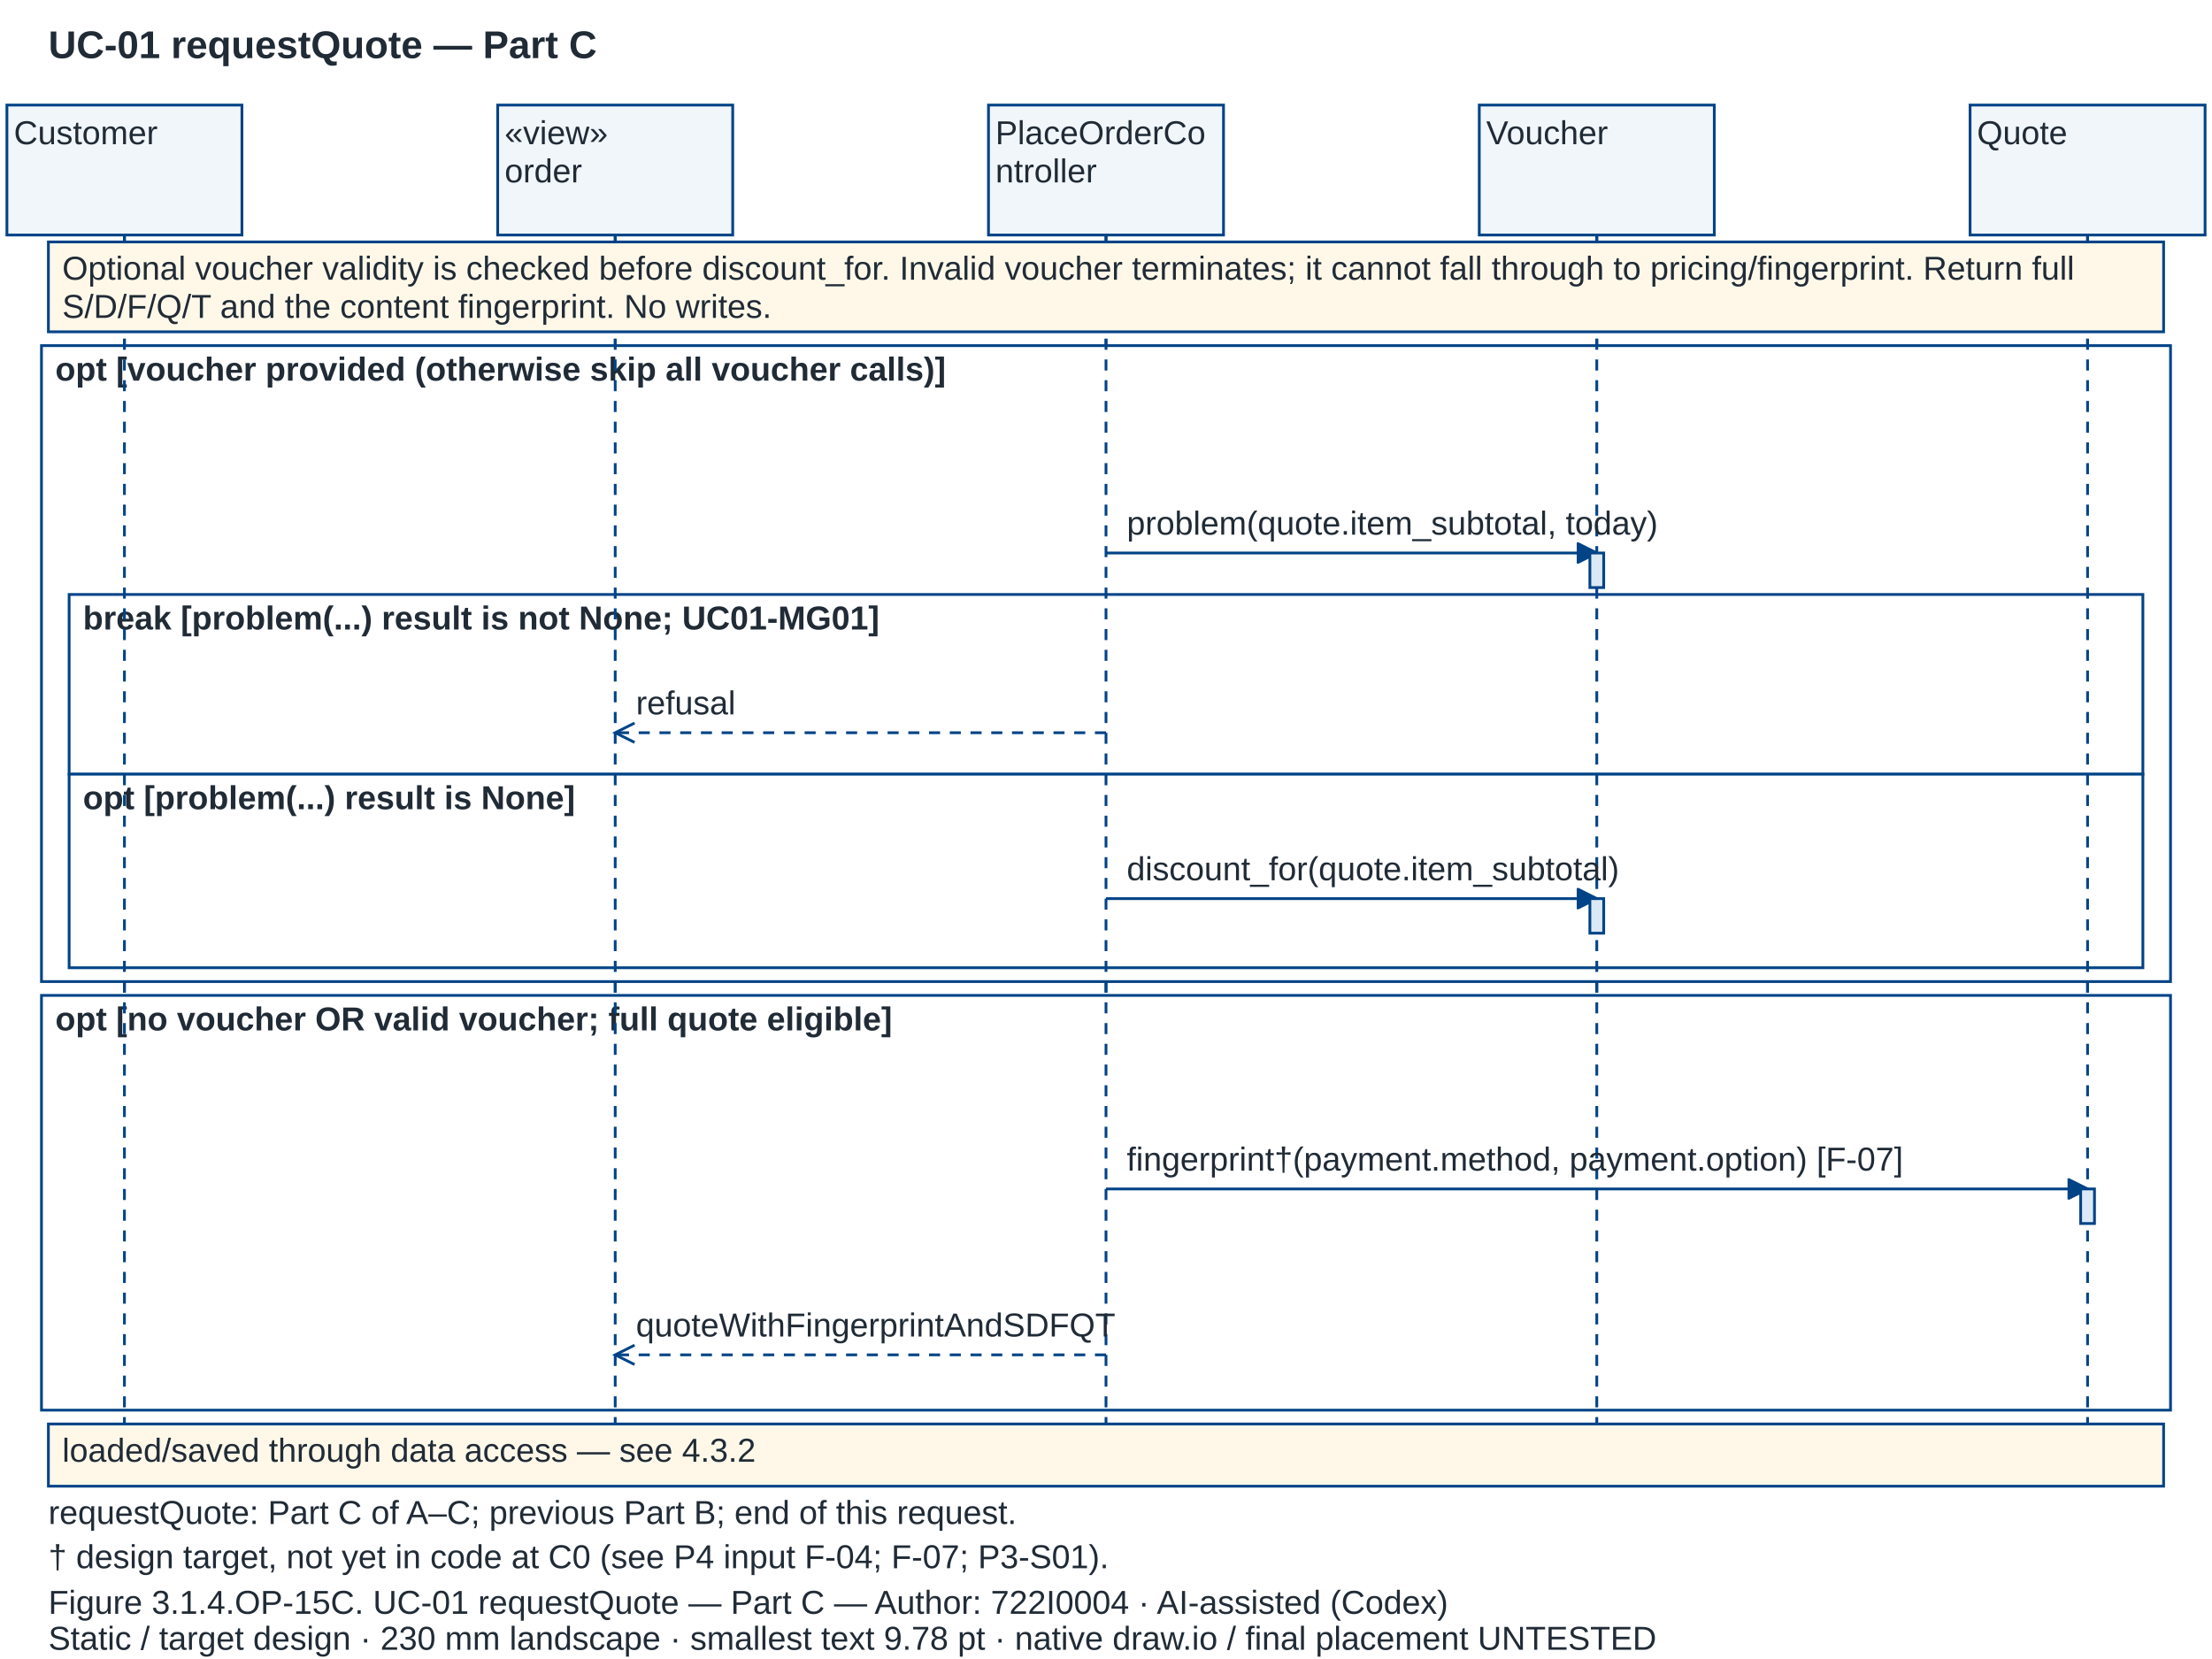
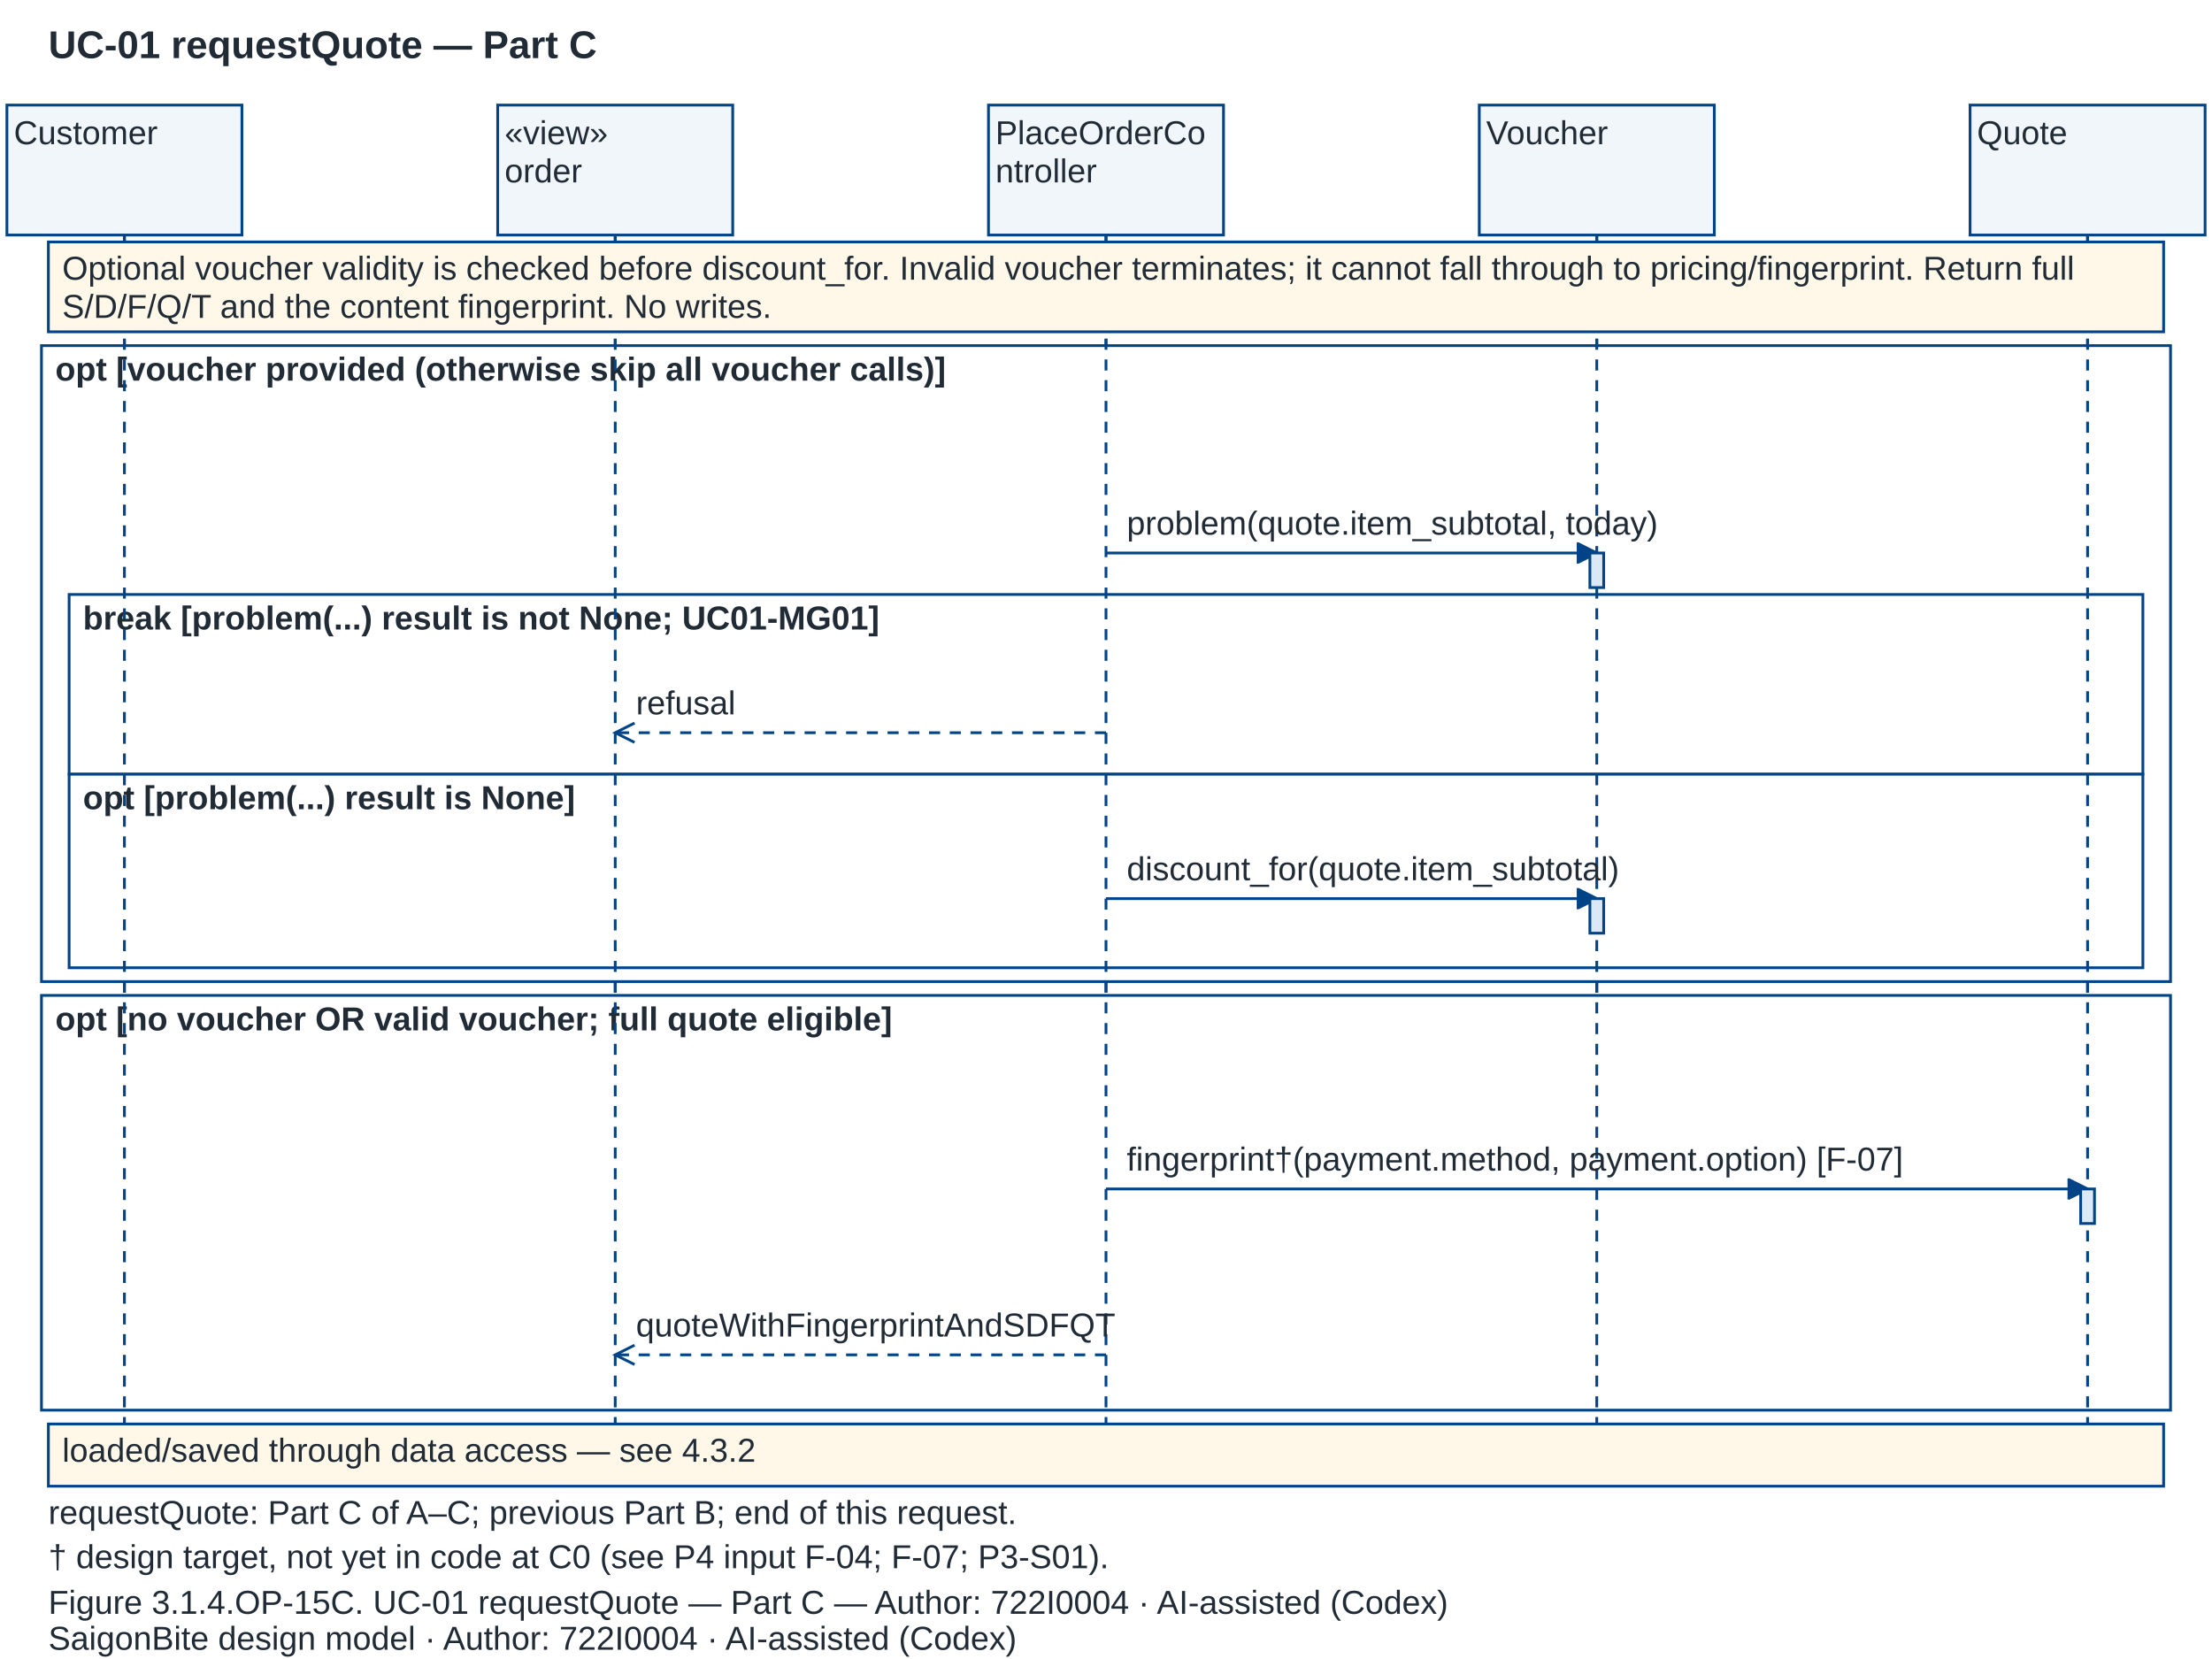
<svg xmlns="http://www.w3.org/2000/svg" width="1600" height="1200" viewBox="0 0 1600 1200">
  <rect width="100%" height="100%" fill="white" />
  <text x="35" y="42.04" font-family="Arial" font-size="28" font-weight="bold" fill="#202B36">UC-01 requestQuote — Part C</text>
  <rect x="5.0" y="76" width="170" height="94" fill="#F1F6FA" stroke="#004387" stroke-width="2" />
  <text x="10.0" y="104.32" font-family="Arial" font-size="24" font-weight="normal" fill="#202B36">Customer</text>
  <polyline points="90.0,170 90.0,1060" fill="none" stroke="#004387" stroke-width="2" stroke-dasharray="8 7" />
  <rect x="360.0" y="76" width="170" height="94" fill="#F1F6FA" stroke="#004387" stroke-width="2" />
  <text x="365.0" y="104.32" font-family="Arial" font-size="24" font-weight="normal" fill="#202B36">«view»</text>
  <text x="365.0" y="131.92" font-family="Arial" font-size="24" font-weight="normal" fill="#202B36">order</text>
  <polyline points="445.0,170 445.0,1060" fill="none" stroke="#004387" stroke-width="2" stroke-dasharray="8 7" />
  <rect x="715.0" y="76" width="170" height="94" fill="#F1F6FA" stroke="#004387" stroke-width="2" />
  <text x="720.0" y="104.32" font-family="Arial" font-size="24" font-weight="normal" fill="#202B36">PlaceOrderCo</text>
  <text x="720.0" y="131.92" font-family="Arial" font-size="24" font-weight="normal" fill="#202B36">ntroller</text>
  <polyline points="800.0,170 800.0,1060" fill="none" stroke="#004387" stroke-width="2" stroke-dasharray="8 7" />
  <rect x="1070.0" y="76" width="170" height="94" fill="#F1F6FA" stroke="#004387" stroke-width="2" />
  <text x="1075.0" y="104.32" font-family="Arial" font-size="24" font-weight="normal" fill="#202B36">Voucher</text>
  <polyline points="1155.0,170 1155.0,1060" fill="none" stroke="#004387" stroke-width="2" stroke-dasharray="8 7" />
  <rect x="1425.0" y="76" width="170" height="94" fill="#F1F6FA" stroke="#004387" stroke-width="2" />
  <text x="1430.0" y="104.32" font-family="Arial" font-size="24" font-weight="normal" fill="#202B36">Quote</text>
  <polyline points="1510.0,170 1510.0,1060" fill="none" stroke="#004387" stroke-width="2" stroke-dasharray="8 7" />
  <rect x="30" y="250" width="1540" height="460" fill="white" stroke="#004387" stroke-width="2" />
  <text x="40" y="275.32" font-family="Arial" font-size="24" font-weight="bold" fill="#202B36">opt [voucher provided (otherwise skip all voucher calls)]</text>
  <rect x="50" y="430" width="1500" height="130" fill="white" stroke="#004387" stroke-width="2" />
  <text x="60" y="455.32" font-family="Arial" font-size="24" font-weight="bold" fill="#202B36">break [problem(...) result is not None; UC01-MG01]</text>
  <rect x="50" y="560" width="1500" height="140" fill="white" stroke="#004387" stroke-width="2" />
  <text x="60" y="585.32" font-family="Arial" font-size="24" font-weight="bold" fill="#202B36">opt [problem(...) result is None]</text>
  <rect x="30" y="720" width="1540" height="300" fill="white" stroke="#004387" stroke-width="2" />
  <text x="40" y="745.32" font-family="Arial" font-size="24" font-weight="bold" fill="#202B36">opt [no voucher OR valid voucher; full quote eligible]</text>
  <polyline points="90.0,170 90.0,1020" fill="none" stroke="#004387" stroke-width="2" stroke-dasharray="8 7" />
  <polyline points="445.0,170 445.0,1020" fill="none" stroke="#004387" stroke-width="2" stroke-dasharray="8 7" />
  <polyline points="800.0,170 800.0,1020" fill="none" stroke="#004387" stroke-width="2" stroke-dasharray="8 7" />
  <polyline points="1155.0,170 1155.0,1020" fill="none" stroke="#004387" stroke-width="2" stroke-dasharray="8 7" />
  <polyline points="1510.0,170 1510.0,1020" fill="none" stroke="#004387" stroke-width="2" stroke-dasharray="8 7" />
  <rect x="35" y="175" width="1530" height="65" fill="#FFF8E9" stroke="#004387" stroke-width="2" />
  <text x="45" y="202.32" font-family="Arial" font-size="24" font-weight="normal" fill="#202B36">Optional voucher validity is checked before discount_for. Invalid voucher terminates; it cannot fall through to pricing/fingerprint. Return full</text>
  <text x="45" y="229.92" font-family="Arial" font-size="24" font-weight="normal" fill="#202B36">S/D/F/Q/T and the content fingerprint. No writes.</text>
  <rect x="35" y="1030" width="1530" height="45" fill="#FFF8E9" stroke="#004387" stroke-width="2" />
  <text x="45" y="1057.32" font-family="Arial" font-size="24" font-weight="normal" fill="#202B36">loaded/saved through data access — see 4.3.2</text>
  <polyline points="800.0,400 1155.0,400" fill="none" stroke="#004387" stroke-width="2" />
  <polyline points="1141.0,407.0 1155.0,400 1141.0,393.0" fill="none" stroke="#004387" stroke-width="2" />
  <polygon data-message-arrow="filled-synchronous" points="1141.0,407.0 1155.0,400 1141.0,393.0" fill="#004387" stroke="#004387" />
  <text x="815.0" y="386.72" font-family="Arial" font-size="24" font-weight="normal" fill="#202B36">problem(quote.item_subtotal, today)</text>
  <rect x="1150.0" y="400" width="10" height="25" fill="#DAE9F5" stroke="#004387" stroke-width="2" />
  <polyline points="800.0,530 445.0,530" fill="none" stroke="#004387" stroke-width="2" stroke-dasharray="8 7" />
  <polyline points="459.0,523.0 445.0,530 459.0,537.0" fill="none" stroke="#004387" stroke-width="2" />
  <text x="460.0" y="516.72" font-family="Arial" font-size="24" font-weight="normal" fill="#202B36">refusal</text>
  <polyline points="800.0,650 1155.0,650" fill="none" stroke="#004387" stroke-width="2" />
  <polyline points="1141.0,657.0 1155.0,650 1141.0,643.0" fill="none" stroke="#004387" stroke-width="2" />
  <polygon data-message-arrow="filled-synchronous" points="1141.0,657.0 1155.0,650 1141.0,643.0" fill="#004387" stroke="#004387" />
  <text x="815.0" y="636.72" font-family="Arial" font-size="24" font-weight="normal" fill="#202B36">discount_for(quote.item_subtotal)</text>
  <rect x="1150.0" y="650" width="10" height="25" fill="#DAE9F5" stroke="#004387" stroke-width="2" />
  <polyline points="800.0,860 1510.0,860" fill="none" stroke="#004387" stroke-width="2" />
  <polyline points="1496.0,867.0 1510.0,860 1496.0,853.0" fill="none" stroke="#004387" stroke-width="2" />
  <polygon data-message-arrow="filled-synchronous" points="1496.0,867.0 1510.0,860 1496.0,853.0" fill="#004387" stroke="#004387" />
  <text x="815.0" y="846.72" font-family="Arial" font-size="24" font-weight="normal" fill="#202B36">fingerprint†(payment.method, payment.option) [F-07]</text>
  <rect x="1505.0" y="860" width="10" height="25" fill="#DAE9F5" stroke="#004387" stroke-width="2" />
  <polyline points="800.0,980 445.0,980" fill="none" stroke="#004387" stroke-width="2" stroke-dasharray="8 7" />
  <polyline points="459.0,973.0 445.0,980 459.0,987.0" fill="none" stroke="#004387" stroke-width="2" />
  <text x="460.0" y="966.72" font-family="Arial" font-size="24" font-weight="normal" fill="#202B36">quoteWithFingerprintAndSDFQT</text>
  <text x="35" y="1102.32" font-family="Arial" font-size="24" font-weight="normal" fill="#202B36">requestQuote: Part C of A–C; previous Part B; end of this request.</text>
  <text x="35" y="1134.32" font-family="Arial" font-size="24" font-weight="normal" fill="#202B36">† design target, not yet in code at C0 (see P4 input F-04; F-07; P3-S01).</text>
  <text x="35" y="1167.32" font-family="Arial" font-size="24" font-weight="normal" fill="#202B36">Figure 3.1.4.OP-15C. UC-01 requestQuote — Part C — Author: 722I0004 · AI-assisted (Codex)</text>
-   <text x="35" y="1193.32" font-family="Arial" font-size="24" font-weight="normal" fill="#202B36">Static / target design · 230 mm landscape · smallest text 9.78 pt · native draw.io / final placement UNTESTED</text>
+   <text x="35" y="1193.32" font-family="Arial" font-size="24" font-weight="normal" fill="#202B36">SaigonBite design model · Author: 722I0004 · AI-assisted (Codex)</text>
</svg>
